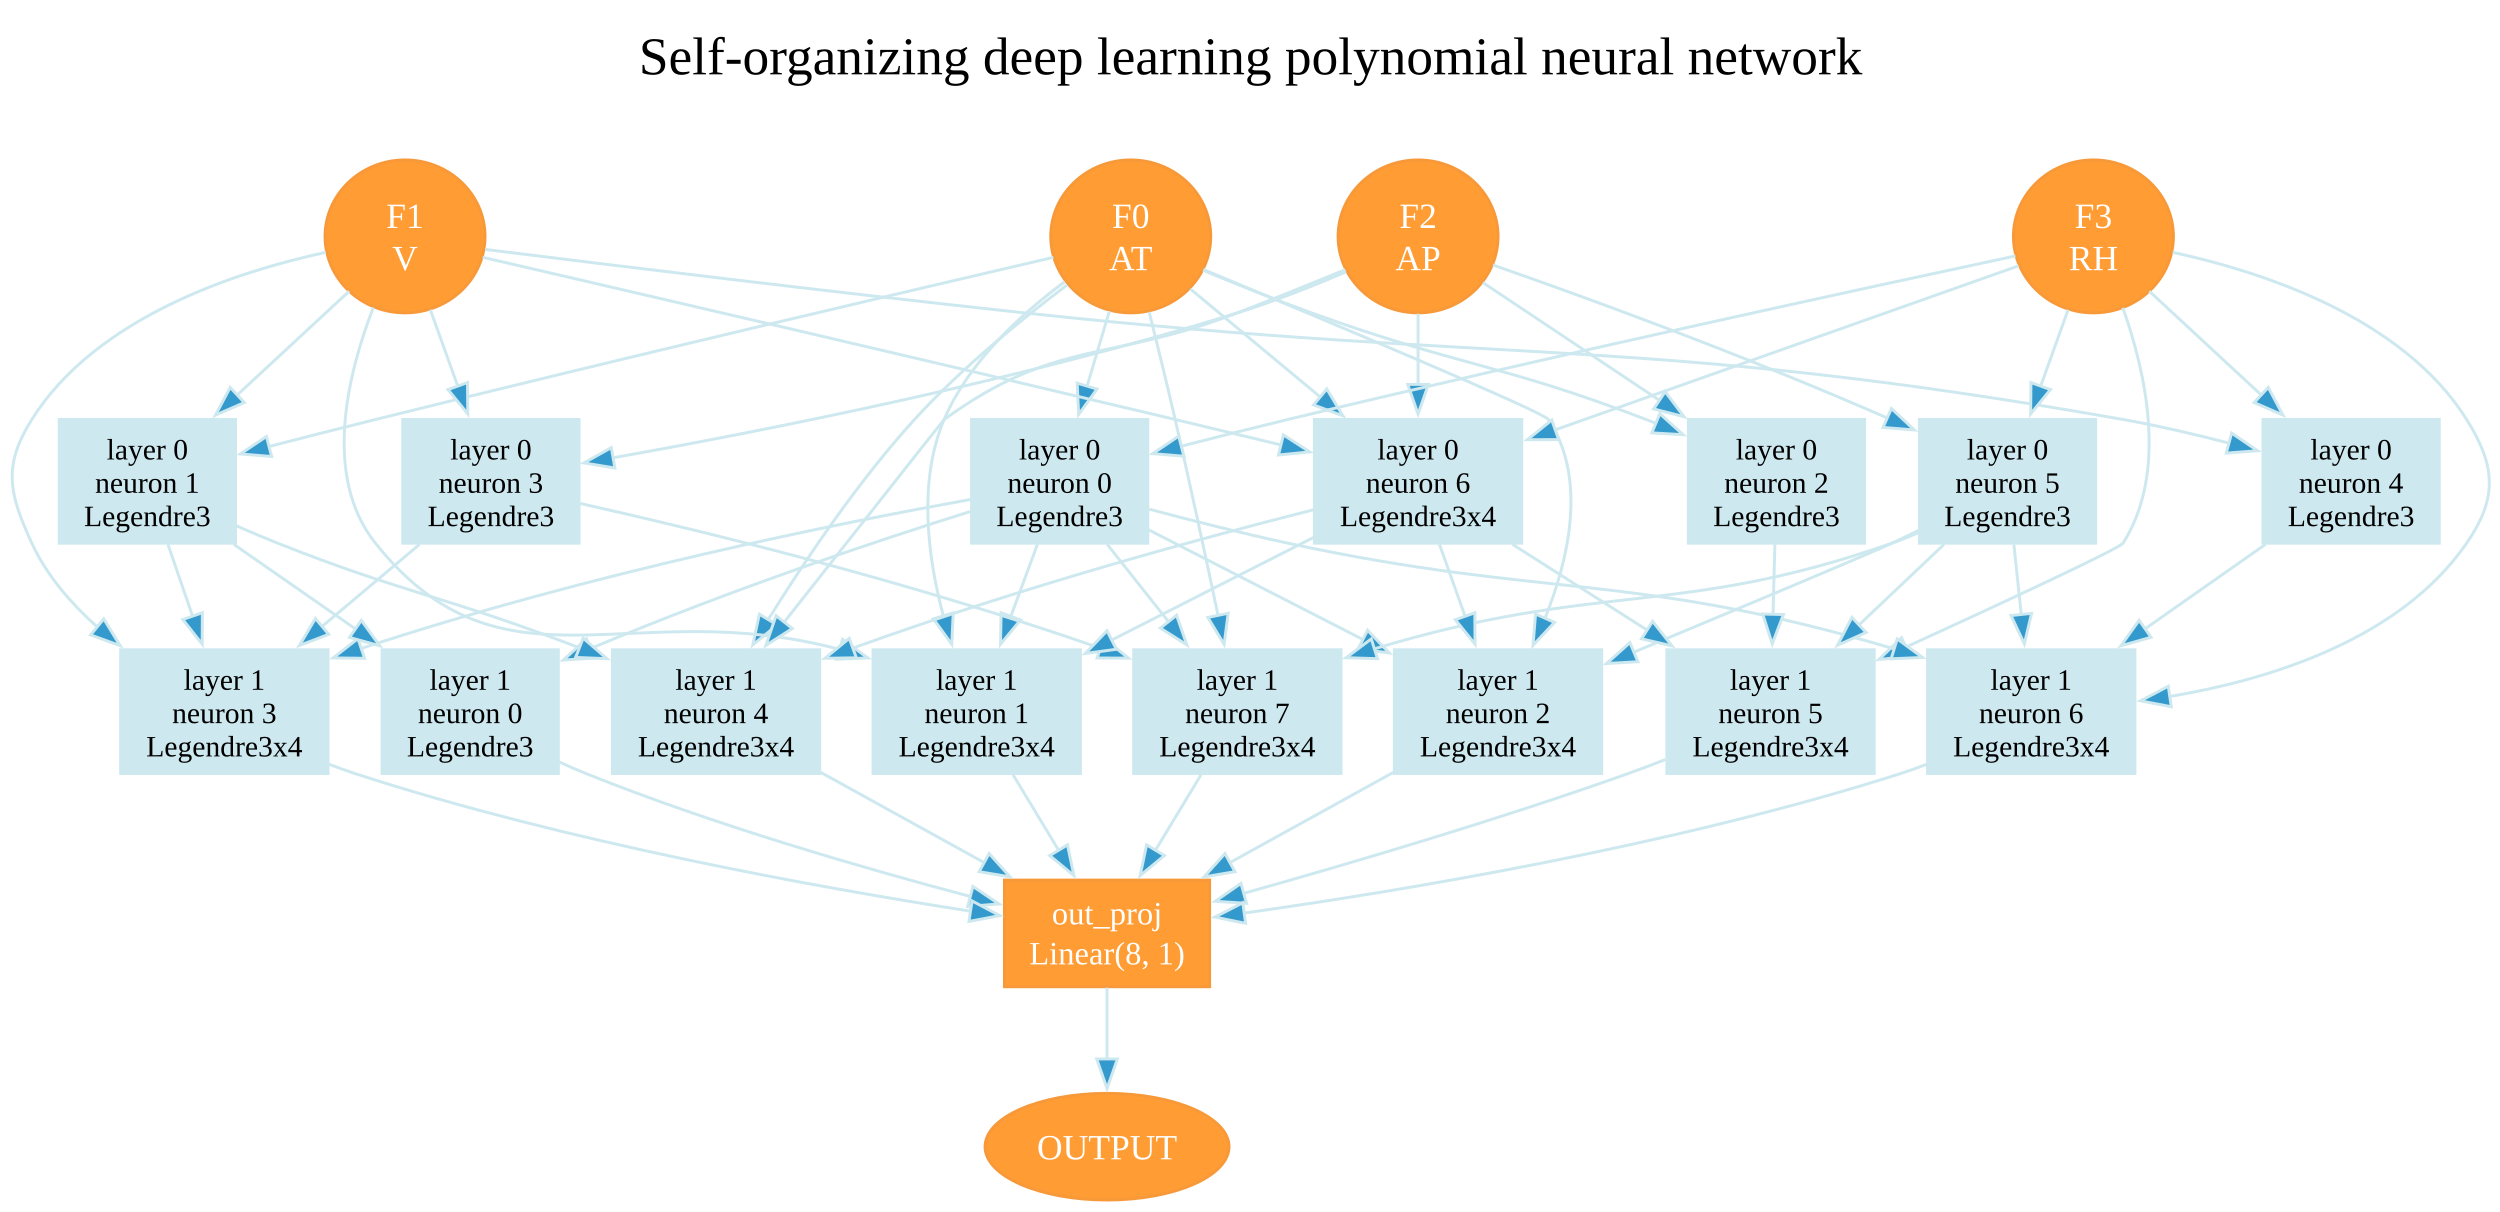
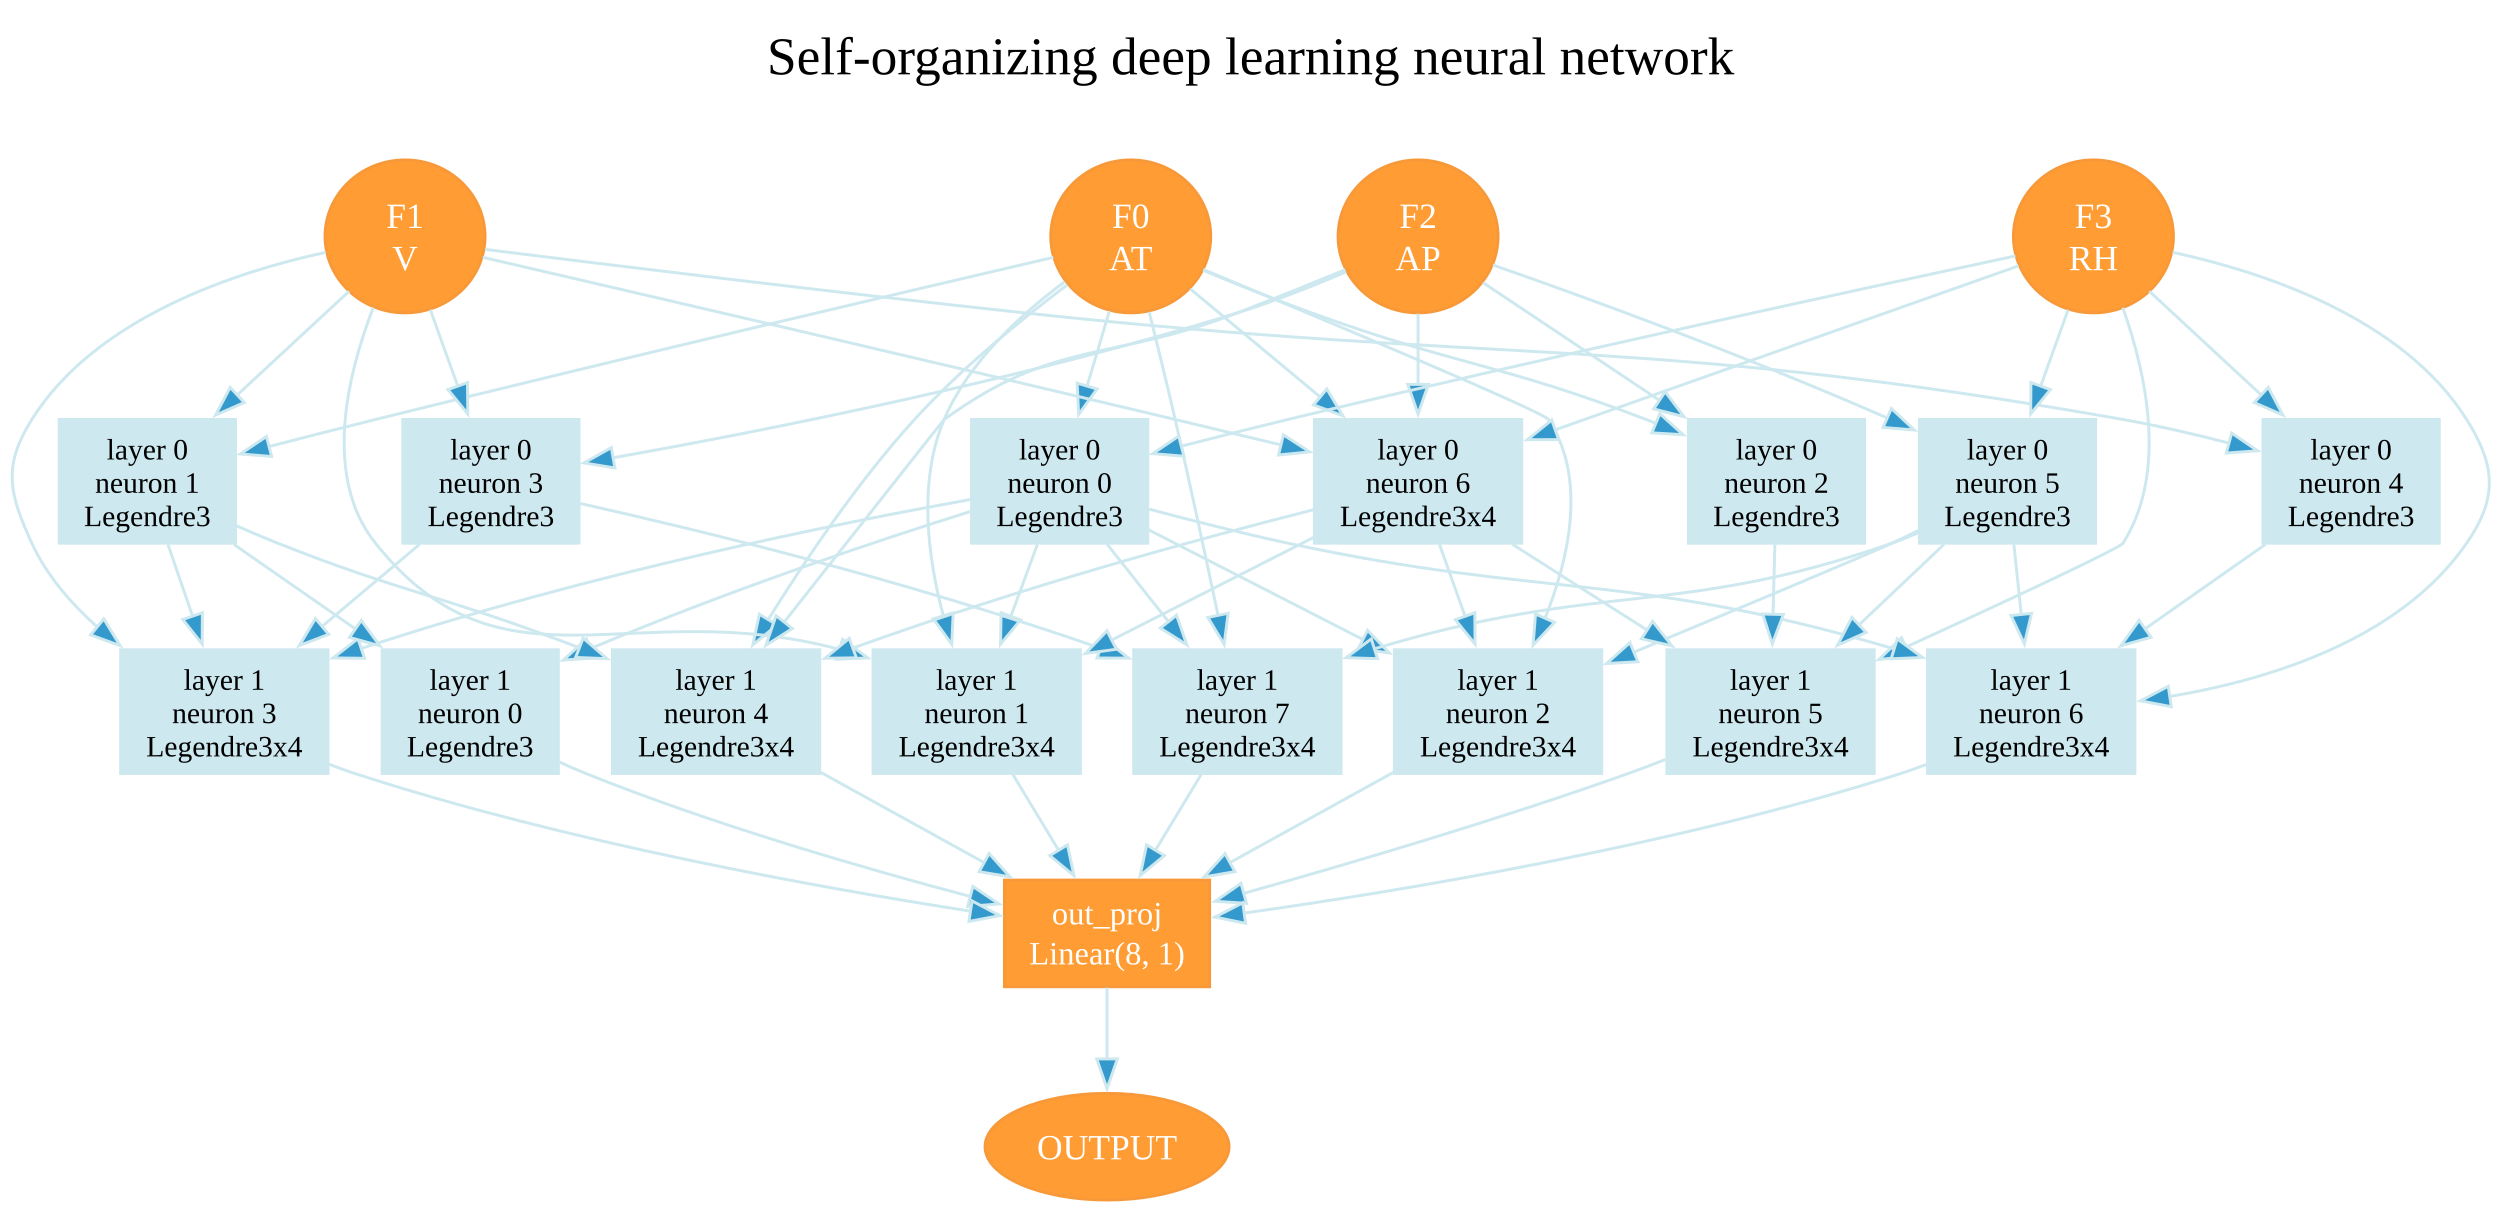
<svg xmlns="http://www.w3.org/2000/svg" width="844pt" height="409pt" viewBox="0.00 0.00 844.00 409.00">
  <g id="graph0" class="graph" transform="scale(1 1) rotate(0) translate(4 405.12)">
    <polygon fill="white" stroke="none" points="-4,4 -4,-405.12 840.43,-405.12 840.43,4 -4,4" />
-     <text xml:space="preserve" text-anchor="middle" x="418.21" y="-380.02" font-family="Times New Roman,serif" font-size="18.00">Self-organizing deep learning polynomial neural network</text>
+     <text xml:space="preserve" text-anchor="middle" x="418.21" y="-380.02" font-family="Times New Roman,serif" font-size="18.00">Self-organizing deep learning neural network</text>
    <text xml:space="preserve" text-anchor="middle" x="418.21" y="-359.02" font-family="Times New Roman,serif" font-size="18.00"> </text>
    <g id="node1" class="node">
      <ellipse fill="#ff9c34" stroke="#f89939" cx="369.74" cy="-18" rx="41.18" ry="18" />
      <text xml:space="preserve" text-anchor="middle" x="369.74" y="-13.72" font-family="Times New Roman,serif" font-size="12.00" fill="white">OUTPUT</text>
    </g>
    <g id="node2" class="node">
      <ellipse fill="#ff9c34" stroke="#f89939" cx="377.74" cy="-325.31" rx="27" ry="25.81" />
      <text xml:space="preserve" text-anchor="middle" x="377.74" y="-328.16" font-family="Times New Roman,serif" font-size="12.00" fill="white">F0</text>
      <text xml:space="preserve" text-anchor="middle" x="377.74" y="-313.91" font-family="Times New Roman,serif" font-size="12.00" fill="white">AT</text>
    </g>
    <g id="node6" class="node">
      <polygon fill="#cde8ef" stroke="#cde8ef" points="383.49,-263.5 323.99,-263.5 323.99,-221.75 383.49,-221.75 383.49,-263.5" />
      <text xml:space="preserve" text-anchor="middle" x="353.74" y="-250" font-family="Times New Roman,serif" font-size="10.00">layer 0</text>
      <text xml:space="preserve" text-anchor="middle" x="353.74" y="-238.75" font-family="Times New Roman,serif" font-size="10.00">neuron 0</text>
      <text xml:space="preserve" text-anchor="middle" x="353.74" y="-227.5" font-family="Times New Roman,serif" font-size="10.00">Legendre3</text>
    </g>
    <g id="edge1" class="edge">
      <path fill="none" stroke="#cde8ef" d="M370.53,-300.1C368.16,-292.12 365.49,-283.14 362.98,-274.72" />
      <polygon fill="#3499cd" stroke="#cde8ef" points="366.36,-273.78 360.15,-265.19 359.65,-275.77 366.36,-273.78" />
    </g>
    <g id="node7" class="node">
      <polygon fill="#cde8ef" stroke="#cde8ef" points="75.49,-263.5 15.99,-263.5 15.99,-221.75 75.49,-221.75 75.49,-263.5" />
      <text xml:space="preserve" text-anchor="middle" x="45.74" y="-250" font-family="Times New Roman,serif" font-size="10.00">layer 0</text>
      <text xml:space="preserve" text-anchor="middle" x="45.74" y="-238.75" font-family="Times New Roman,serif" font-size="10.00">neuron 1</text>
      <text xml:space="preserve" text-anchor="middle" x="45.74" y="-227.5" font-family="Times New Roman,serif" font-size="10.00">Legendre3</text>
    </g>
    <g id="edge3" class="edge">
      <path fill="none" stroke="#cde8ef" d="M351.63,-318.25C305.42,-307.49 206.22,-284.23 122.74,-263.5 110.96,-260.58 98.19,-257.32 86.5,-254.3" />
      <polygon fill="#3499cd" stroke="#cde8ef" points="87.71,-251 77.15,-251.87 85.95,-257.77 87.71,-251" />
    </g>
    <g id="node8" class="node">
      <polygon fill="#cde8ef" stroke="#cde8ef" points="625.49,-263.5 565.99,-263.5 565.99,-221.75 625.49,-221.75 625.49,-263.5" />
      <text xml:space="preserve" text-anchor="middle" x="595.74" y="-250" font-family="Times New Roman,serif" font-size="10.00">layer 0</text>
      <text xml:space="preserve" text-anchor="middle" x="595.74" y="-238.75" font-family="Times New Roman,serif" font-size="10.00">neuron 2</text>
      <text xml:space="preserve" text-anchor="middle" x="595.74" y="-227.5" font-family="Times New Roman,serif" font-size="10.00">Legendre3</text>
    </g>
    <g id="edge5" class="edge">
      <path fill="none" stroke="#cde8ef" d="M402.2,-313.85C413.28,-309.25 426.59,-303.9 438.74,-299.5 488.3,-281.56 502.52,-282.38 551.74,-263.5 552.87,-263.06 554.02,-262.61 555.17,-262.15" />
      <polygon fill="#3499cd" stroke="#cde8ef" points="556.36,-265.45 564.24,-258.36 553.66,-258.99 556.36,-265.45" />
    </g>
    <g id="node12" class="node">
      <polygon fill="#cde8ef" stroke="#cde8ef" points="509.74,-263.5 439.74,-263.5 439.74,-221.75 509.74,-221.75 509.74,-263.5" />
      <text xml:space="preserve" text-anchor="middle" x="474.74" y="-250" font-family="Times New Roman,serif" font-size="10.00">layer 0</text>
      <text xml:space="preserve" text-anchor="middle" x="474.74" y="-238.75" font-family="Times New Roman,serif" font-size="10.00">neuron 6</text>
      <text xml:space="preserve" text-anchor="middle" x="474.74" y="-227.5" font-family="Times New Roman,serif" font-size="10.00">Legendre3x4</text>
    </g>
    <g id="edge13" class="edge">
      <path fill="none" stroke="#cde8ef" d="M397.83,-307.59C410.52,-297.04 427.2,-283.16 441.79,-271.03" />
      <polygon fill="#3499cd" stroke="#cde8ef" points="443.93,-273.8 449.38,-264.72 439.45,-268.42 443.93,-273.8" />
    </g>
    <g id="node14" class="node">
      <polygon fill="#cde8ef" stroke="#cde8ef" points="360.74,-185.75 290.74,-185.75 290.74,-144 360.74,-144 360.74,-185.75" />
      <text xml:space="preserve" text-anchor="middle" x="325.74" y="-172.25" font-family="Times New Roman,serif" font-size="10.00">layer 1</text>
      <text xml:space="preserve" text-anchor="middle" x="325.74" y="-161" font-family="Times New Roman,serif" font-size="10.00">neuron 1</text>
      <text xml:space="preserve" text-anchor="middle" x="325.74" y="-149.75" font-family="Times New Roman,serif" font-size="10.00">Legendre3x4</text>
    </g>
    <g id="edge21" class="edge">
      <path fill="none" stroke="#cde8ef" d="M355.46,-310C340.86,-299.21 322.99,-282.95 314.74,-263.5 305.82,-242.5 309.22,-216.8 314.51,-197.04" />
      <polygon fill="#3499cd" stroke="#cde8ef" points="317.81,-198.2 317.32,-187.62 311.1,-196.2 317.81,-198.2" />
    </g>
    <g id="node15" class="node">
      <polygon fill="#cde8ef" stroke="#cde8ef" points="536.74,-185.75 466.74,-185.75 466.74,-144 536.74,-144 536.74,-185.75" />
      <text xml:space="preserve" text-anchor="middle" x="501.74" y="-172.25" font-family="Times New Roman,serif" font-size="10.00">layer 1</text>
      <text xml:space="preserve" text-anchor="middle" x="501.74" y="-161" font-family="Times New Roman,serif" font-size="10.00">neuron 2</text>
      <text xml:space="preserve" text-anchor="middle" x="501.74" y="-149.75" font-family="Times New Roman,serif" font-size="10.00">Legendre3x4</text>
    </g>
    <g id="edge26" class="edge">
      <path fill="none" stroke="#cde8ef" d="M402.25,-314.14C442.18,-297.52 517.02,-266.11 518.74,-263.5 531.8,-243.64 525.81,-216.78 517.53,-196.26" />
      <polygon fill="#3499cd" stroke="#cde8ef" points="520.8,-195 513.55,-187.27 514.4,-197.83 520.8,-195" />
    </g>
    <g id="node17" class="node">
      <polygon fill="#cde8ef" stroke="#cde8ef" points="272.74,-185.75 202.74,-185.75 202.74,-144 272.74,-144 272.74,-185.75" />
      <text xml:space="preserve" text-anchor="middle" x="237.74" y="-172.25" font-family="Times New Roman,serif" font-size="10.00">layer 1</text>
      <text xml:space="preserve" text-anchor="middle" x="237.74" y="-161" font-family="Times New Roman,serif" font-size="10.00">neuron 4</text>
      <text xml:space="preserve" text-anchor="middle" x="237.74" y="-149.75" font-family="Times New Roman,serif" font-size="10.00">Legendre3x4</text>
    </g>
    <g id="edge33" class="edge">
      <path fill="none" stroke="#cde8ef" d="M356.26,-308.93C340.95,-297.39 320.4,-280.69 304.74,-263.5 285.67,-242.57 267.72,-215.9 255.21,-195.73" />
      <polygon fill="#3499cd" stroke="#cde8ef" points="258.34,-194.13 250.15,-187.41 252.36,-197.77 258.34,-194.13" />
    </g>
    <g id="node20" class="node">
      <polygon fill="#cde8ef" stroke="#cde8ef" points="448.74,-185.75 378.74,-185.75 378.74,-144 448.74,-144 448.74,-185.75" />
      <text xml:space="preserve" text-anchor="middle" x="413.74" y="-172.25" font-family="Times New Roman,serif" font-size="10.00">layer 1</text>
      <text xml:space="preserve" text-anchor="middle" x="413.74" y="-161" font-family="Times New Roman,serif" font-size="10.00">neuron 7</text>
      <text xml:space="preserve" text-anchor="middle" x="413.74" y="-149.75" font-family="Times New Roman,serif" font-size="10.00">Legendre3x4</text>
    </g>
    <g id="edge46" class="edge">
      <path fill="none" stroke="#cde8ef" d="M383.96,-299.79C386.73,-288.72 389.97,-275.47 392.74,-263.5 397.84,-241.4 403.21,-216.39 407.24,-197.21" />
      <polygon fill="#3499cd" stroke="#cde8ef" points="410.64,-198.09 409.26,-187.59 403.78,-196.66 410.64,-198.09" />
    </g>
    <g id="node3" class="node">
      <ellipse fill="#ff9c34" stroke="#f89939" cx="132.74" cy="-325.31" rx="27" ry="25.81" />
      <text xml:space="preserve" text-anchor="middle" x="132.74" y="-328.16" font-family="Times New Roman,serif" font-size="12.00" fill="white">F1</text>
      <text xml:space="preserve" text-anchor="middle" x="132.74" y="-313.91" font-family="Times New Roman,serif" font-size="12.00" fill="white">V</text>
    </g>
    <g id="edge4" class="edge">
      <path fill="none" stroke="#cde8ef" d="M113.86,-306.8C102.81,-296.56 88.61,-283.39 76.03,-271.73" />
      <polygon fill="#3499cd" stroke="#cde8ef" points="78.47,-269.21 68.76,-264.98 73.71,-274.34 78.47,-269.21" />
    </g>
    <g id="node9" class="node">
      <polygon fill="#cde8ef" stroke="#cde8ef" points="191.49,-263.5 131.99,-263.5 131.99,-221.75 191.49,-221.75 191.49,-263.5" />
      <text xml:space="preserve" text-anchor="middle" x="161.74" y="-250" font-family="Times New Roman,serif" font-size="10.00">layer 0</text>
      <text xml:space="preserve" text-anchor="middle" x="161.74" y="-238.75" font-family="Times New Roman,serif" font-size="10.00">neuron 3</text>
      <text xml:space="preserve" text-anchor="middle" x="161.74" y="-227.5" font-family="Times New Roman,serif" font-size="10.00">Legendre3</text>
    </g>
    <g id="edge7" class="edge">
      <path fill="none" stroke="#cde8ef" d="M141.28,-300.54C144.18,-292.46 147.47,-283.3 150.55,-274.74" />
      <polygon fill="#3499cd" stroke="#cde8ef" points="153.83,-275.97 153.92,-265.38 147.24,-273.6 153.83,-275.97" />
    </g>
    <g id="node10" class="node">
      <polygon fill="#cde8ef" stroke="#cde8ef" points="819.49,-263.5 759.99,-263.5 759.99,-221.75 819.49,-221.75 819.49,-263.5" />
      <text xml:space="preserve" text-anchor="middle" x="789.74" y="-250" font-family="Times New Roman,serif" font-size="10.00">layer 0</text>
      <text xml:space="preserve" text-anchor="middle" x="789.74" y="-238.75" font-family="Times New Roman,serif" font-size="10.00">neuron 4</text>
      <text xml:space="preserve" text-anchor="middle" x="789.74" y="-227.5" font-family="Times New Roman,serif" font-size="10.00">Legendre3</text>
    </g>
    <g id="edge9" class="edge">
      <path fill="none" stroke="#cde8ef" d="M159.77,-320.91C199.58,-315.95 276.34,-306.55 341.74,-299.5 506.44,-281.73 549.59,-292.29 712.74,-263.5 724.46,-261.43 737.03,-258.5 748.54,-255.52" />
      <polygon fill="#3499cd" stroke="#cde8ef" points="749.4,-258.91 758.16,-252.95 747.59,-252.15 749.4,-258.91" />
    </g>
    <g id="edge14" class="edge">
      <path fill="none" stroke="#cde8ef" d="M158.95,-318.25C205.87,-307.39 307.28,-283.85 392.74,-263.5 404.4,-260.72 416.98,-257.69 428.71,-254.85" />
      <polygon fill="#3499cd" stroke="#cde8ef" points="429.27,-258.31 438.16,-252.56 427.62,-251.51 429.27,-258.31" />
    </g>
    <g id="edge22" class="edge">
      <path fill="none" stroke="#cde8ef" d="M122.03,-301.29C113.24,-278.58 104.87,-244.11 122.74,-221.75 165.84,-167.79 208.81,-204.91 279.76,-185.8" />
      <polygon fill="#3499cd" stroke="#cde8ef" points="280.44,-189.25 288.99,-183 278.41,-182.56 280.44,-189.25" />
    </g>
    <g id="node16" class="node">
      <polygon fill="#cde8ef" stroke="#cde8ef" points="106.74,-185.75 36.74,-185.75 36.74,-144 106.74,-144 106.74,-185.75" />
      <text xml:space="preserve" text-anchor="middle" x="71.74" y="-172.25" font-family="Times New Roman,serif" font-size="10.00">layer 1</text>
      <text xml:space="preserve" text-anchor="middle" x="71.74" y="-161" font-family="Times New Roman,serif" font-size="10.00">neuron 3</text>
      <text xml:space="preserve" text-anchor="middle" x="71.74" y="-149.75" font-family="Times New Roman,serif" font-size="10.00">Legendre3x4</text>
    </g>
    <g id="edge30" class="edge">
      <path fill="none" stroke="#cde8ef" d="M106,-319.94C75.91,-313.45 28.43,-298.06 6.74,-263.5 -3.13,-247.78 -1.01,-238.61 6.74,-221.75 11.72,-210.89 19.98,-201.34 28.96,-193.35" />
      <polygon fill="#3499cd" stroke="#cde8ef" points="31.03,-196.18 36.55,-187.14 26.59,-190.77 31.03,-196.18" />
    </g>
    <g id="node4" class="node">
      <ellipse fill="#ff9c34" stroke="#f89939" cx="474.74" cy="-325.31" rx="27" ry="25.81" />
      <text xml:space="preserve" text-anchor="middle" x="474.74" y="-328.16" font-family="Times New Roman,serif" font-size="12.00" fill="white">F2</text>
      <text xml:space="preserve" text-anchor="middle" x="474.74" y="-313.91" font-family="Times New Roman,serif" font-size="12.00" fill="white">AP</text>
    </g>
    <g id="edge6" class="edge">
      <path fill="none" stroke="#cde8ef" d="M496.65,-309.7C513.27,-298.61 536.56,-283.08 556.38,-269.86" />
      <polygon fill="#3499cd" stroke="#cde8ef" points="558.16,-272.89 564.53,-264.43 554.27,-267.07 558.16,-272.89" />
    </g>
    <g id="edge8" class="edge">
      <path fill="none" stroke="#cde8ef" d="M450.44,-313.33C439.4,-308.63 426.07,-303.35 413.74,-299.5 340.71,-276.73 253.02,-259.48 202.7,-250.52" />
      <polygon fill="#3499cd" stroke="#cde8ef" points="203.59,-247.12 193.13,-248.84 202.38,-254.01 203.59,-247.12" />
    </g>
    <g id="node11" class="node">
      <polygon fill="#cde8ef" stroke="#cde8ef" points="703.49,-263.5 643.99,-263.5 643.99,-221.75 703.49,-221.75 703.49,-263.5" />
      <text xml:space="preserve" text-anchor="middle" x="673.74" y="-250" font-family="Times New Roman,serif" font-size="10.00">layer 0</text>
      <text xml:space="preserve" text-anchor="middle" x="673.74" y="-238.75" font-family="Times New Roman,serif" font-size="10.00">neuron 5</text>
      <text xml:space="preserve" text-anchor="middle" x="673.74" y="-227.5" font-family="Times New Roman,serif" font-size="10.00">Legendre3</text>
    </g>
    <g id="edge11" class="edge">
      <path fill="none" stroke="#cde8ef" d="M500.02,-315.65C529.86,-305.24 581.08,-286.72 633.22,-263.97" />
      <polygon fill="#3499cd" stroke="#cde8ef" points="634.54,-267.21 642.27,-259.97 631.71,-260.81 634.54,-267.21" />
    </g>
    <g id="edge15" class="edge">
      <path fill="none" stroke="#cde8ef" d="M474.74,-299.22C474.74,-291.67 474.74,-283.27 474.74,-275.34" />
      <polygon fill="#3499cd" stroke="#cde8ef" points="478.24,-275.35 474.74,-265.35 471.24,-275.35 478.24,-275.35" />
    </g>
    <g id="edge34" class="edge">
      <path fill="none" stroke="#cde8ef" d="M450.18,-314.08C439.09,-309.52 425.79,-304.14 413.74,-299.5 370.04,-282.68 352.68,-290.93 314.74,-263.5 314.51,-263.34 283.23,-223.65 260.61,-194.93" />
      <polygon fill="#3499cd" stroke="#cde8ef" points="263.5,-192.94 254.56,-187.25 258,-197.27 263.5,-192.94" />
    </g>
    <g id="node5" class="node">
      <ellipse fill="#ff9c34" stroke="#f89939" cx="702.74" cy="-325.31" rx="27" ry="25.81" />
      <text xml:space="preserve" text-anchor="middle" x="702.74" y="-328.16" font-family="Times New Roman,serif" font-size="12.00" fill="white">F3</text>
      <text xml:space="preserve" text-anchor="middle" x="702.74" y="-313.91" font-family="Times New Roman,serif" font-size="12.00" fill="white">RH</text>
    </g>
    <g id="edge2" class="edge">
      <path fill="none" stroke="#cde8ef" d="M676.41,-318.72C627.77,-308.34 520.59,-285.13 430.74,-263.5 418.94,-260.66 406.16,-257.43 394.47,-254.4" />
      <polygon fill="#3499cd" stroke="#cde8ef" points="395.69,-251.1 385.13,-251.97 393.92,-257.88 395.69,-251.1" />
    </g>
    <g id="edge10" class="edge">
      <path fill="none" stroke="#cde8ef" d="M721.61,-306.8C732.66,-296.56 746.86,-283.39 759.44,-271.73" />
      <polygon fill="#3499cd" stroke="#cde8ef" points="761.76,-274.34 766.71,-264.98 757,-269.21 761.76,-274.34" />
    </g>
    <g id="edge12" class="edge">
      <path fill="none" stroke="#cde8ef" d="M694.19,-300.54C691.29,-292.46 688,-283.3 684.92,-274.74" />
      <polygon fill="#3499cd" stroke="#cde8ef" points="688.23,-273.6 681.55,-265.38 681.64,-275.97 688.23,-273.6" />
    </g>
    <g id="edge16" class="edge">
      <path fill="none" stroke="#cde8ef" d="M677.46,-315.37C639.71,-302.01 567.97,-276.62 520.75,-259.91" />
      <polygon fill="#3499cd" stroke="#cde8ef" points="522.22,-256.71 511.62,-256.68 519.88,-263.31 522.22,-256.71" />
    </g>
    <g id="node18" class="node">
      <polygon fill="#cde8ef" stroke="#cde8ef" points="628.74,-185.75 558.74,-185.75 558.74,-144 628.74,-144 628.74,-185.75" />
      <text xml:space="preserve" text-anchor="middle" x="593.74" y="-172.25" font-family="Times New Roman,serif" font-size="10.00">layer 1</text>
      <text xml:space="preserve" text-anchor="middle" x="593.74" y="-161" font-family="Times New Roman,serif" font-size="10.00">neuron 5</text>
      <text xml:space="preserve" text-anchor="middle" x="593.74" y="-149.75" font-family="Times New Roman,serif" font-size="10.00">Legendre3x4</text>
    </g>
    <g id="edge38" class="edge">
      <path fill="none" stroke="#cde8ef" d="M712.67,-301.22C720.53,-279.08 727.89,-245.61 712.74,-221.75 711.61,-219.97 672.16,-201.64 638.99,-186.45" />
      <polygon fill="#3499cd" stroke="#cde8ef" points="640.87,-183.47 630.32,-182.49 637.96,-189.83 640.87,-183.47" />
    </g>
    <g id="node19" class="node">
      <polygon fill="#cde8ef" stroke="#cde8ef" points="716.74,-185.75 646.74,-185.75 646.74,-144 716.74,-144 716.74,-185.75" />
      <text xml:space="preserve" text-anchor="middle" x="681.74" y="-172.25" font-family="Times New Roman,serif" font-size="10.00">layer 1</text>
      <text xml:space="preserve" text-anchor="middle" x="681.74" y="-161" font-family="Times New Roman,serif" font-size="10.00">neuron 6</text>
      <text xml:space="preserve" text-anchor="middle" x="681.74" y="-149.75" font-family="Times New Roman,serif" font-size="10.00">Legendre3x4</text>
    </g>
    <g id="edge42" class="edge">
      <path fill="none" stroke="#cde8ef" d="M729.47,-319.94C759.56,-313.45 807.04,-298.06 828.74,-263.5 838.6,-247.78 839.27,-237.02 828.74,-221.75 806.31,-189.24 762.3,-175.63 728.25,-169.94" />
      <polygon fill="#3499cd" stroke="#cde8ef" points="729.03,-166.52 718.63,-168.52 728.01,-173.44 729.03,-166.52" />
    </g>
    <g id="node13" class="node">
      <polygon fill="#cde8ef" stroke="#cde8ef" points="184.49,-185.75 124.99,-185.75 124.99,-144 184.49,-144 184.49,-185.75" />
      <text xml:space="preserve" text-anchor="middle" x="154.74" y="-172.25" font-family="Times New Roman,serif" font-size="10.00">layer 1</text>
      <text xml:space="preserve" text-anchor="middle" x="154.74" y="-161" font-family="Times New Roman,serif" font-size="10.00">neuron 0</text>
      <text xml:space="preserve" text-anchor="middle" x="154.74" y="-149.75" font-family="Times New Roman,serif" font-size="10.00">Legendre3</text>
    </g>
    <g id="edge17" class="edge">
      <path fill="none" stroke="#cde8ef" d="M323.49,-232.41C293.13,-222.87 244.92,-206.94 195.37,-186.19" />
      <polygon fill="#3499cd" stroke="#cde8ef" points="196.74,-182.97 186.17,-182.28 194,-189.42 196.74,-182.97" />
    </g>
    <g id="edge19" class="edge">
      <path fill="none" stroke="#cde8ef" d="M346.23,-221.33C343.47,-213.85 340.27,-205.21 337.24,-197" />
      <polygon fill="#3499cd" stroke="#cde8ef" points="340.53,-195.82 333.78,-187.65 333.97,-198.24 340.53,-195.82" />
    </g>
    <g id="edge23" class="edge">
      <path fill="none" stroke="#cde8ef" d="M383.69,-226.3C404.51,-215.64 432.65,-201.24 456.23,-189.17" />
      <polygon fill="#3499cd" stroke="#cde8ef" points="457.7,-192.34 465.01,-184.67 454.52,-186.11 457.7,-192.34" />
    </g>
    <g id="edge27" class="edge">
      <path fill="none" stroke="#cde8ef" d="M323.53,-236.48C279.79,-228.61 196.26,-212.03 117.6,-186.08" />
      <polygon fill="#3499cd" stroke="#cde8ef" points="119.07,-182.88 108.47,-183.01 116.84,-189.52 119.07,-182.88" />
    </g>
    <g id="edge39" class="edge">
      <path fill="none" stroke="#cde8ef" d="M383.96,-233.22C398.1,-229.45 415.22,-225.1 430.74,-221.75 518.54,-202.81 546.37,-212.39 635.6,-186.02" />
      <polygon fill="#3499cd" stroke="#cde8ef" points="636.49,-189.41 645.04,-183.16 634.46,-182.71 636.49,-189.41" />
    </g>
    <g id="edge43" class="edge">
      <path fill="none" stroke="#cde8ef" d="M369.81,-221.33C376.2,-213.26 383.68,-203.83 390.63,-195.05" />
      <polygon fill="#3499cd" stroke="#cde8ef" points="393.21,-197.43 396.67,-187.42 387.72,-193.08 393.21,-197.43" />
    </g>
    <g id="edge18" class="edge">
      <path fill="none" stroke="#cde8ef" d="M74.95,-221.33C87.65,-212.49 102.72,-202.03 116.31,-192.58" />
      <polygon fill="#3499cd" stroke="#cde8ef" points="117.99,-195.68 124.2,-187.09 113.99,-189.93 117.99,-195.68" />
    </g>
    <g id="edge28" class="edge">
      <path fill="none" stroke="#cde8ef" d="M52.7,-221.33C55.27,-213.85 58.23,-205.21 61.05,-197" />
      <polygon fill="#3499cd" stroke="#cde8ef" points="64.32,-198.26 64.26,-187.66 57.7,-195.98 64.32,-198.26" />
    </g>
    <g id="edge31" class="edge">
      <path fill="none" stroke="#cde8ef" d="M75.88,-227.57C80.49,-225.55 85.22,-223.55 89.74,-221.75 132.08,-204.9 146.35,-203.9 191.78,-186.35" />
      <polygon fill="#3499cd" stroke="#cde8ef" points="192.88,-189.68 200.9,-182.76 190.32,-183.17 192.88,-189.68" />
    </g>
    <g id="edge35" class="edge">
      <path fill="none" stroke="#cde8ef" d="M595.2,-221.33C595.01,-214.02 594.78,-205.6 594.57,-197.56" />
      <polygon fill="#3499cd" stroke="#cde8ef" points="598.08,-197.65 594.31,-187.74 591.08,-197.83 598.08,-197.65" />
    </g>
    <g id="edge29" class="edge">
      <path fill="none" stroke="#cde8ef" d="M137.62,-221.33C127.43,-212.75 115.4,-202.63 104.44,-193.4" />
      <polygon fill="#3499cd" stroke="#cde8ef" points="106.98,-190.97 97.08,-187.21 102.48,-196.32 106.98,-190.97" />
    </g>
    <g id="edge44" class="edge">
      <path fill="none" stroke="#cde8ef" d="M191.82,-235.16C230.62,-226.47 300.23,-209.72 367.61,-186.25" />
      <polygon fill="#3499cd" stroke="#cde8ef" points="368.71,-189.58 376.97,-182.94 366.38,-182.98 368.71,-189.58" />
    </g>
    <g id="edge40" class="edge">
      <path fill="none" stroke="#cde8ef" d="M760.79,-221.33C748.2,-212.49 733.28,-202.03 719.81,-192.58" />
      <polygon fill="#3499cd" stroke="#cde8ef" points="722.19,-189.98 712,-187.1 718.17,-195.71 722.19,-189.98" />
    </g>
    <g id="edge24" class="edge">
      <path fill="none" stroke="#cde8ef" d="M643.61,-226C640.63,-224.53 637.63,-223.09 634.74,-221.75 626.27,-217.82 582.56,-199.52 547.53,-184.92" />
      <polygon fill="#3499cd" stroke="#cde8ef" points="548.96,-181.72 538.38,-181.11 546.26,-188.18 548.96,-181.72" />
    </g>
    <g id="edge36" class="edge">
      <path fill="none" stroke="#cde8ef" d="M652.3,-221.33C643.42,-212.92 632.97,-203.03 623.38,-193.95" />
      <polygon fill="#3499cd" stroke="#cde8ef" points="626,-191.61 616.33,-187.27 621.19,-196.69 626,-191.61" />
    </g>
    <g id="edge41" class="edge">
      <path fill="none" stroke="#cde8ef" d="M675.88,-221.33C676.65,-214.02 677.54,-205.6 678.39,-197.56" />
      <polygon fill="#3499cd" stroke="#cde8ef" points="681.86,-198.05 679.43,-187.74 674.9,-197.31 681.86,-198.05" />
    </g>
    <g id="edge45" class="edge">
      <path fill="none" stroke="#cde8ef" d="M643.86,-225.39C640.82,-224.04 637.75,-222.8 634.74,-221.75 562.2,-196.42 536.35,-209.2 459.65,-185.98" />
      <polygon fill="#3499cd" stroke="#cde8ef" points="461.04,-182.75 450.45,-183.08 458.94,-189.42 461.04,-182.75" />
    </g>
    <g id="edge20" class="edge">
      <path fill="none" stroke="#cde8ef" d="M439.42,-223.67C418.99,-213.29 393.07,-200.11 371.13,-188.95" />
      <polygon fill="#3499cd" stroke="#cde8ef" points="372.9,-185.93 362.4,-184.51 369.73,-192.17 372.9,-185.93" />
    </g>
    <g id="edge25" class="edge">
      <path fill="none" stroke="#cde8ef" d="M481.97,-221.33C484.63,-213.85 487.72,-205.21 490.64,-197" />
      <polygon fill="#3499cd" stroke="#cde8ef" points="493.91,-198.25 493.97,-187.66 487.32,-195.9 493.91,-198.25" />
    </g>
    <g id="edge32" class="edge">
      <path fill="none" stroke="#cde8ef" d="M439.38,-233.01C402.52,-223.67 342.97,-207.6 283.75,-186.27" />
      <polygon fill="#3499cd" stroke="#cde8ef" points="285.11,-183.04 274.52,-182.89 282.71,-189.61 285.11,-183.04" />
    </g>
    <g id="edge37" class="edge">
      <path fill="none" stroke="#cde8ef" d="M506.63,-221.33C520.63,-212.41 537.26,-201.82 552.22,-192.3" />
      <polygon fill="#3499cd" stroke="#cde8ef" points="553.92,-195.37 560.48,-187.04 550.17,-189.46 553.92,-195.37" />
    </g>
    <g id="node21" class="node">
      <polygon fill="#ff9c34" stroke="#f89939" points="404.36,-108 335.11,-108 335.11,-72 404.36,-72 404.36,-108" />
      <text xml:space="preserve" text-anchor="middle" x="369.74" y="-93.05" font-family="Times New Roman,serif" font-size="11.00" fill="white">out_proj</text>
      <text xml:space="preserve" text-anchor="middle" x="369.74" y="-79.55" font-family="Times New Roman,serif" font-size="11.00" fill="white">Linear(8, 1)</text>
    </g>
    <g id="edge49" class="edge">
      <path fill="none" stroke="#cde8ef" d="M184.72,-147.92C187.73,-146.52 190.77,-145.19 193.74,-144 236.75,-126.72 287.63,-111.99 323.59,-102.47" />
      <polygon fill="#3499cd" stroke="#cde8ef" points="324.45,-105.86 333.24,-99.95 322.68,-99.09 324.45,-105.86" />
    </g>
    <g id="edge47" class="edge">
      <path fill="none" stroke="#cde8ef" d="M337.99,-143.58C342.76,-135.67 348.3,-126.5 353.41,-118.05" />
      <polygon fill="#3499cd" stroke="#cde8ef" points="356.38,-119.9 358.55,-109.53 350.39,-116.28 356.38,-119.9" />
    </g>
    <g id="edge48" class="edge">
      <path fill="none" stroke="#cde8ef" d="M466.36,-144.35C449.38,-134.97 428.92,-123.68 411.21,-113.9" />
      <polygon fill="#3499cd" stroke="#cde8ef" points="412.92,-110.84 402.48,-109.08 409.54,-116.97 412.92,-110.84" />
    </g>
    <g id="edge50" class="edge">
      <path fill="none" stroke="#cde8ef" d="M107.01,-147.14C109.93,-146 112.87,-144.93 115.74,-144 186.81,-120.84 272.47,-105.44 323.94,-97.46" />
      <polygon fill="#3499cd" stroke="#cde8ef" points="324.16,-100.97 333.52,-96.01 323.11,-94.05 324.16,-100.97" />
    </g>
    <g id="edge51" class="edge">
      <path fill="none" stroke="#cde8ef" d="M273.11,-144.35C290.09,-134.97 310.55,-123.68 328.26,-113.9" />
      <polygon fill="#3499cd" stroke="#cde8ef" points="329.93,-116.97 336.99,-109.08 326.55,-110.84 329.93,-116.97" />
    </g>
    <g id="edge52" class="edge">
      <path fill="none" stroke="#cde8ef" d="M558.24,-148.71C554.05,-147.06 549.81,-145.45 545.74,-144 502.2,-128.48 451.6,-113.56 415.85,-103.52" />
      <polygon fill="#3499cd" stroke="#cde8ef" points="416.83,-100.16 406.26,-100.85 414.95,-106.9 416.83,-100.16" />
    </g>
    <g id="edge53" class="edge">
      <path fill="none" stroke="#cde8ef" d="M646.47,-147.11C643.55,-145.97 640.61,-144.92 637.74,-144 561.77,-119.69 469.97,-104.45 415.91,-96.85" />
      <polygon fill="#3499cd" stroke="#cde8ef" points="416.52,-93.4 406.14,-95.51 415.57,-100.34 416.52,-93.4" />
    </g>
    <g id="edge54" class="edge">
      <path fill="none" stroke="#cde8ef" d="M401.48,-143.58C396.71,-135.67 391.17,-126.5 386.06,-118.05" />
      <polygon fill="#3499cd" stroke="#cde8ef" points="389.09,-116.28 380.92,-109.53 383.09,-119.9 389.09,-116.28" />
    </g>
    <g id="edge55" class="edge">
      <path fill="none" stroke="#cde8ef" d="M369.74,-71.7C369.74,-64.41 369.74,-55.73 369.74,-47.54" />
      <polygon fill="#3499cd" stroke="#cde8ef" points="373.24,-47.62 369.74,-37.62 366.24,-47.62 373.24,-47.62" />
    </g>
  </g>
</svg>
